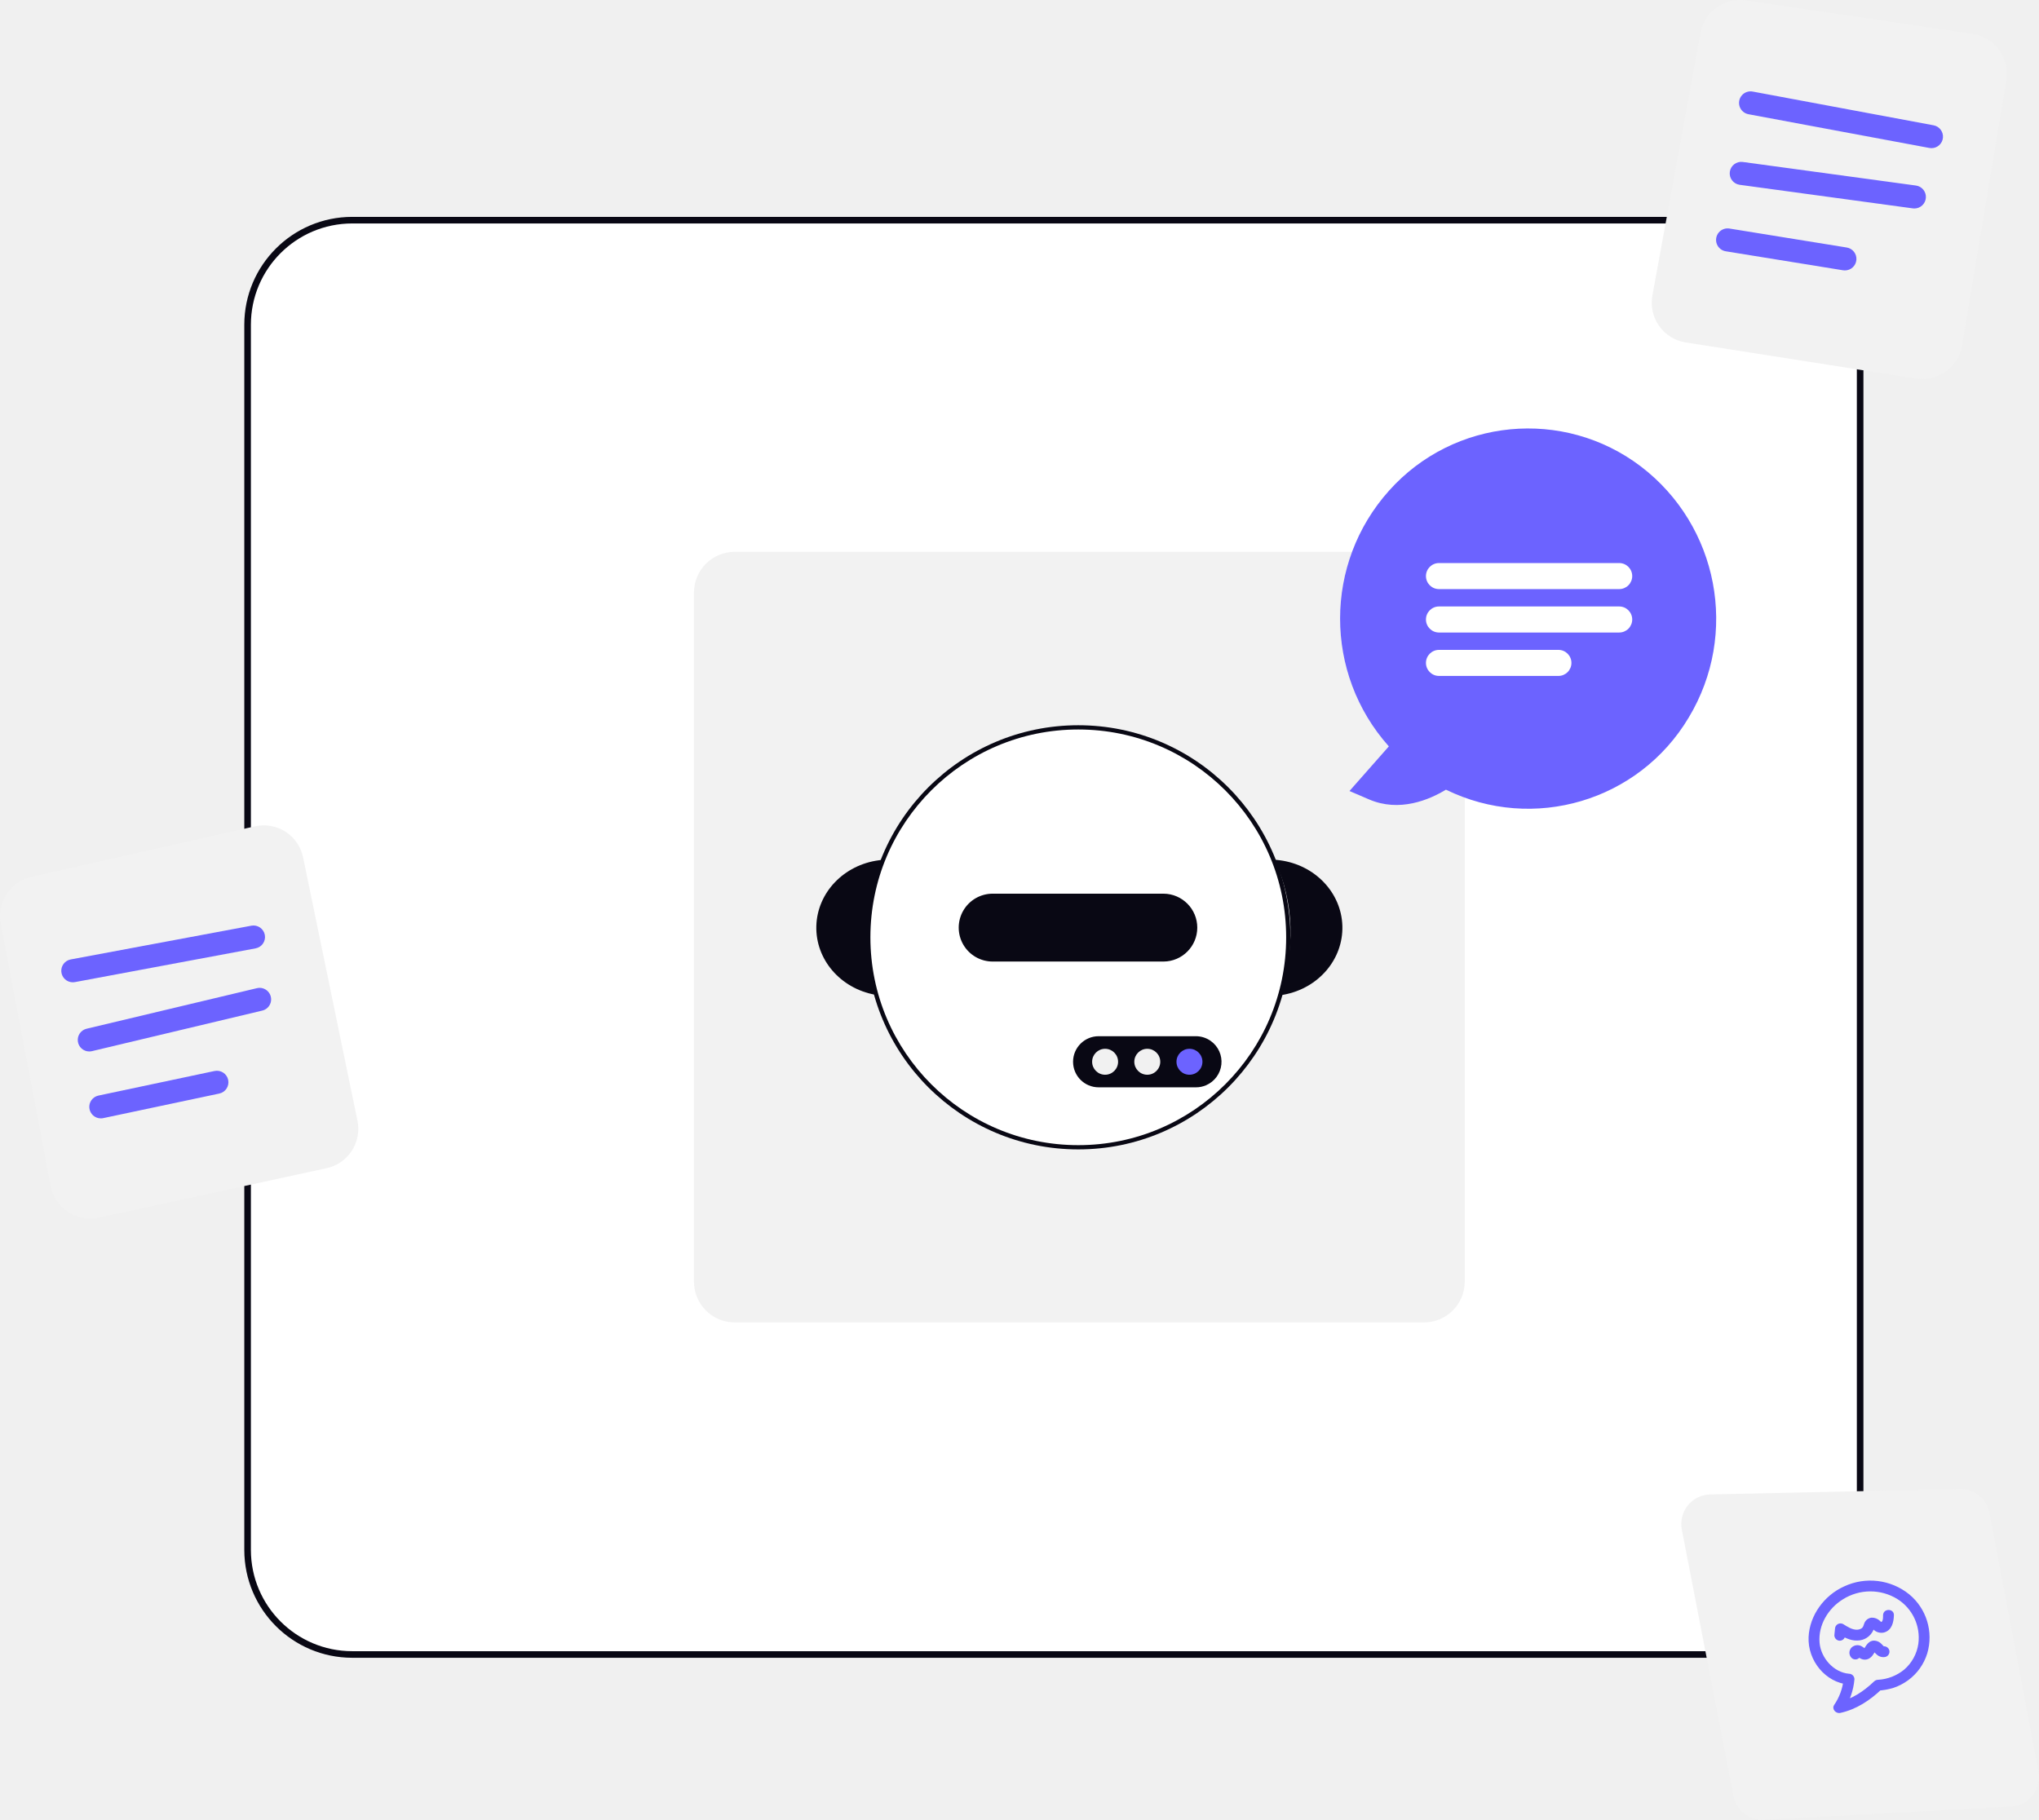
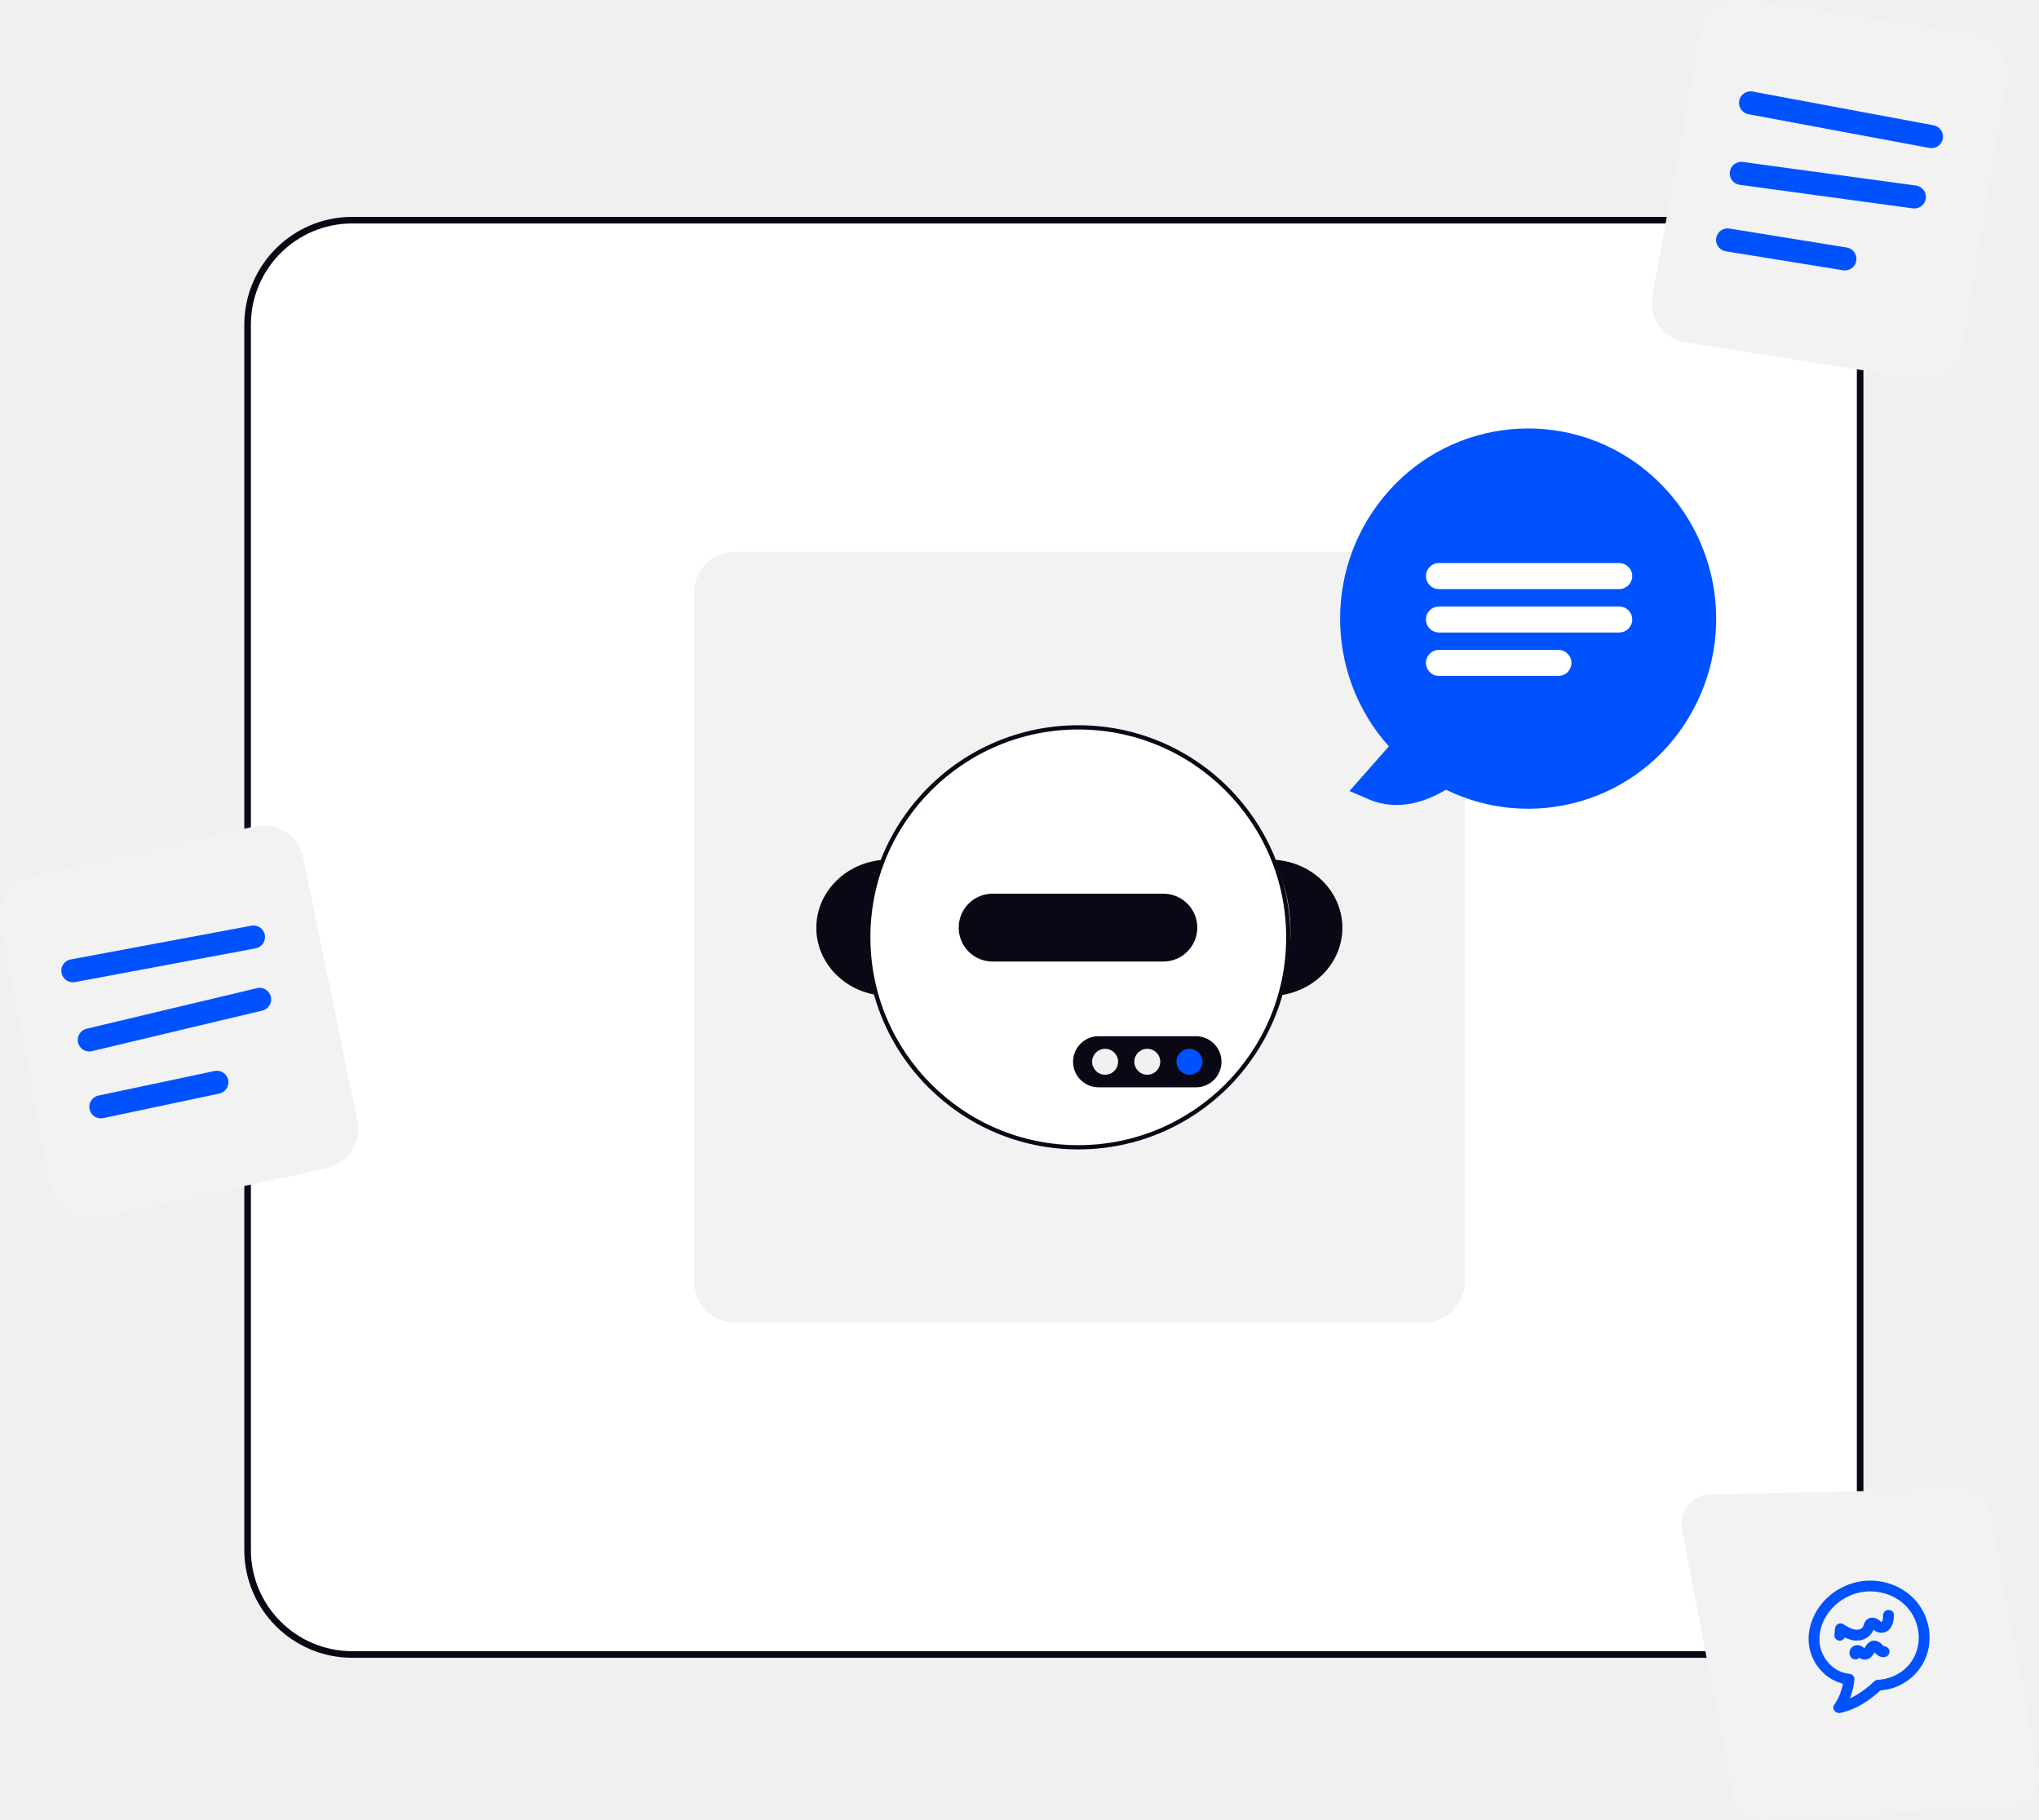
<svg xmlns="http://www.w3.org/2000/svg" width="800.004" height="714.21" viewBox="0 0 800.004 714.21" role="img" artist="Katerina Limpitsouni" source="https://undraw.co/">
  <g transform="translate(-560 -183)">
    <path d="M636.792,734.1H86.15a41.067,41.067,0,0,1-41.019-41.021V212.236A41.067,41.067,0,0,1,86.15,171.217H636.792a41.067,41.067,0,0,1,41.021,41.019V693.082A41.067,41.067,0,0,1,636.792,734.1Z" transform="translate(612.014 98.186)" fill="#fff" />
    <rect width="302.419" height="302.419" rx="16" transform="translate(832.276 399.557)" fill="#f2f2f2" />
    <path d="M636.567,735.17H85.925a42.36,42.36,0,0,1-42.312-42.313V212.011A42.36,42.36,0,0,1,85.925,169.7H636.567a42.36,42.36,0,0,1,42.313,42.312V692.857a42.361,42.361,0,0,1-42.313,42.313ZM85.925,172.285A39.772,39.772,0,0,0,46.2,212.011V692.857a39.773,39.773,0,0,0,39.727,39.729H636.567a39.774,39.774,0,0,0,39.73-39.729V212.011a39.773,39.773,0,0,0-39.728-39.727Z" transform="translate(612.238 98.41)" fill="#090814" />
    <g transform="translate(560 506.899)">
      <path d="M35.521,589.284a15.77,15.77,0,0,1-15.438-12.817L.5,473.547a15.694,15.694,0,0,1,12-18.31l87.719-19.869a15.754,15.754,0,0,1,18.912,12.182l21.341,103.388a15.806,15.806,0,0,1-12.092,18.584L38.9,588.92a15.928,15.928,0,0,1-3.376.365Z" transform="translate(-0.211 -434.978)" fill="#f2f2f2" />
-       <path d="M32.96,503.407a4.524,4.524,0,0,1-.825-8.972l70.916-13.249a4.524,4.524,0,0,1,1.661,8.894L33.8,503.329a4.5,4.5,0,0,1-.836.078Z" transform="translate(-4.392 -441.811)" fill="#6c63ff" />
-       <path d="M40.548,534.809a4.524,4.524,0,0,1-1.044-8.926l66.756-15.9a4.524,4.524,0,1,1,2.1,8.8L41.6,534.684a4.567,4.567,0,0,1-1.051.124Z" transform="translate(-5.516 -446.07)" fill="#6c63ff" />
-       <path d="M45.857,566.724a4.524,4.524,0,0,1-.933-8.95l45.543-9.644a4.523,4.523,0,1,1,1.874,8.85L46.8,566.624a4.56,4.56,0,0,1-.943.1Z" transform="translate(-6.303 -451.723)" fill="#6c63ff" />
+       <path d="M32.96,503.407a4.524,4.524,0,0,1-.825-8.972l70.916-13.249a4.524,4.524,0,0,1,1.661,8.894L33.8,503.329a4.5,4.5,0,0,1-.836.078Z" transform="translate(-4.392 -441.811)" fill="#0052FF" />
+       <path d="M40.548,534.809a4.524,4.524,0,0,1-1.044-8.926l66.756-15.9a4.524,4.524,0,1,1,2.1,8.8L41.6,534.684a4.567,4.567,0,0,1-1.051.124Z" transform="translate(-5.516 -446.07)" fill="#0052FF" />
+       <path d="M45.857,566.724a4.524,4.524,0,0,1-.933-8.95l45.543-9.644a4.523,4.523,0,1,1,1.874,8.85L46.8,566.624a4.56,4.56,0,0,1-.943.1Z" transform="translate(-6.303 -451.723)" fill="#0052FF" />
    </g>
    <path d="M798.03,218.558a15.775,15.775,0,0,1-2.434-.191l-90.452-14.191a15.76,15.76,0,0,1-13.056-18.4l18.87-103.056a15.706,15.706,0,0,1,17.8-12.75l88.979,13.119a15.76,15.76,0,0,1,13.242,18.182L813.577,205.4A15.817,15.817,0,0,1,798.03,218.558Z" transform="translate(516.228 113.208)" fill="#f2f2f2" />
-     <path d="M807.55,134.169a4.481,4.481,0,0,1-.833-.078l-70.922-13.229a4.524,4.524,0,1,1,1.659-8.894L808.374,125.2a4.524,4.524,0,0,1-.825,8.972Z" transform="translate(510.263 106.973)" fill="#6c63ff" />
-     <path d="M800.2,162.651a4.449,4.449,0,0,1-.618-.042l-68-9.26a4.524,4.524,0,0,1,1.222-8.964l68,9.26a4.524,4.524,0,0,1-.6,9.006Z" transform="translate(510.918 102.166)" fill="#6c63ff" />
-     <path d="M771.994,191.5a4.617,4.617,0,0,1-.728-.06L725.31,184a4.524,4.524,0,1,1,1.448-8.931l45.956,7.437A4.524,4.524,0,0,1,772,191.5Z" transform="translate(511.831 97.624)" fill="#6c63ff" />
+     <path d="M807.55,134.169a4.481,4.481,0,0,1-.833-.078l-70.922-13.229a4.524,4.524,0,1,1,1.659-8.894L808.374,125.2a4.524,4.524,0,0,1-.825,8.972Z" transform="translate(510.263 106.973)" fill="#0052FF" />
+     <path d="M800.2,162.651a4.449,4.449,0,0,1-.618-.042l-68-9.26a4.524,4.524,0,0,1,1.222-8.964l68,9.26a4.524,4.524,0,0,1-.6,9.006Z" transform="translate(510.918 102.166)" fill="#0052FF" />
+     <path d="M771.994,191.5a4.617,4.617,0,0,1-.728-.06L725.31,184a4.524,4.524,0,1,1,1.448-8.931l45.956,7.437A4.524,4.524,0,0,1,772,191.5Z" transform="translate(511.831 97.624)" fill="#0052FF" />
    <g transform="translate(1085.785 351.147)">
-       <path d="M892.5,355.374c-6.55,3.974-18.219,8.952-30.144,3.836l-7.709-3.308,15.447-17.517a75.267,75.267,0,0,1,.1-100.383,73.171,73.171,0,0,1,98.794-9.466,75.191,75.191,0,0,1,18.733,98.579A73.318,73.318,0,0,1,892.5,355.374Z" transform="translate(-850.963 -213.622)" fill="#6c63ff" />
+       <path d="M892.5,355.374c-6.55,3.974-18.219,8.952-30.144,3.836l-7.709-3.308,15.447-17.517a75.267,75.267,0,0,1,.1-100.383,73.171,73.171,0,0,1,98.794-9.466,75.191,75.191,0,0,1,18.733,98.579A73.318,73.318,0,0,1,892.5,355.374Z" transform="translate(-850.963 -213.622)" fill="#0052FF" />
      <g transform="translate(33.689 52.818)">
        <path d="M5.111,0H75.818a5.111,5.111,0,1,1,0,10.223H5.111A5.111,5.111,0,0,1,5.111,0Z" transform="translate(0 0)" fill="#fff" />
        <path d="M5.111,0H75.818a5.111,5.111,0,1,1,0,10.223H5.111A5.111,5.111,0,0,1,5.111,0Z" transform="translate(0 17.038)" fill="#fff" />
        <path d="M5.111,0H51.965a5.111,5.111,0,1,1,0,10.223H5.111A5.111,5.111,0,0,1,5.111,0Z" transform="translate(0 34.075)" fill="#fff" />
      </g>
    </g>
    <g transform="translate(-722.805 76.855)">
      <path d="M715.395,371.522c-.688.042-1.375.1-2.054.2-13.8,1.8-24.2,12.709-24.569,25.789s9.385,24.5,23.067,26.985c.679.119,1.357.221,2.044.3A67.315,67.315,0,0,1,715.395,371.522Z" transform="translate(914.324 72.024)" fill="#090814" />
      <circle cx="83.229" cy="83.229" r="83.229" transform="translate(1622.642 390.761)" fill="#090814" />
      <circle cx="81.564" cy="81.564" r="81.564" transform="translate(1624.307 392.426)" fill="#fff" />
      <path d="M688.762,371.522c.688.042,1.375.1,2.054.2,13.8,1.8,24.2,12.709,24.57,25.789S706,422,692.317,424.491c-.678.119-1.357.221-2.044.3A67.315,67.315,0,0,0,688.762,371.522Z" transform="translate(1094.099 72.024)" fill="#090814" />
      <path d="M795.29,379.647H728.326a13.317,13.317,0,1,0,0,26.633H795.29a13.317,13.317,0,0,0,0-26.633Z" transform="translate(944.064 77.216)" fill="#090814" />
      <g transform="translate(1703.823 512.796)">
        <path d="M812.8,480.485a10.1,10.1,0,0,0-5.826-1.874H768.79a10.029,10.029,0,1,0,0,20.059h38.186a9.915,9.915,0,0,0,2.029-.2,11.016,11.016,0,0,0,1.942-.612,10.026,10.026,0,0,0,1.854-17.37Z" transform="translate(-758.761 -478.611)" fill="#090814" />
        <circle cx="5.092" cy="5.092" r="5.092" transform="translate(7.48 4.938)" fill="#f1f1f1" />
        <circle cx="5.092" cy="5.092" r="5.092" transform="translate(24.028 4.938)" fill="#f1f1f1" />
-         <circle cx="5.092" cy="5.092" r="5.092" transform="translate(40.576 4.938)" fill="#6c63ff" />
+         <circle cx="5.092" cy="5.092" r="5.092" transform="translate(40.576 4.938)" fill="#0052FF" />
      </g>
    </g>
    <g transform="translate(1219.648 767.361)">
      <path d="M31.861,129.844a11.633,11.633,0,0,1-11.373-9.378L.213,15.892A11.586,11.586,0,0,1,11.336,2.109L109.311,0A11.509,11.509,0,0,1,120.94,9.423l19.216,101.414A11.586,11.586,0,0,1,129.4,124.56l-96.914,5.266c-.21.011-.419.018-.626.018Z" transform="translate(-0.002 0.005)" fill="#f2f2f2" />
      <g transform="matrix(0.966, -0.259, 0.259, 0.966, 45.045, 42.921)">
-         <path d="M21.136,39.382c-4.969,2.73-10.307,4.528-16.034,4.25l1.506,3.636a26.105,26.105,0,0,0,7.3-10.715,2.168,2.168,0,0,0-1.487-2.62C6.683,31.879,3.342,25.02,4.4,19.161,5.623,12.377,11.179,7.018,17.671,5.1a20.2,20.2,0,0,1,20.591,5.37,17.9,17.9,0,0,1,3.452,19.153,16.449,16.449,0,0,1-7.98,8.344,17.791,17.791,0,0,1-10.958,1.2,2.194,2.194,0,0,0-2.62,1.487,2.147,2.147,0,0,0,1.487,2.62,26.835,26.835,0,0,0,5.928.536,21.077,21.077,0,0,0,6.58-1.409,20.558,20.558,0,0,0,9.977-8.25A21.968,21.968,0,0,0,43.3,9.963,24.268,24.268,0,0,0,19.356.349C10.988,1.728,3.387,7.752.81,15.935-1.944,24.674,2.516,34.9,11.291,38.041L9.8,35.421A21.7,21.7,0,0,1,3.6,44.256c-1.45,1.3-.231,3.551,1.506,3.636,6.456.313,12.586-1.757,18.184-4.832,2.4-1.32.256-5-2.15-3.678Z" transform="translate(0 0)" fill="#6c63ff" />
-         <path d="M4.209,5.3l.9-2.4-3.56.94C3.395,5.781,5.487,7.86,8.2,8.486A6.88,6.88,0,0,0,15.36,6.23c.124-.166.717-1.037.723-1.033l-.908.226q-.428-.284-.008.082A5.7,5.7,0,0,0,15.506,6a4.467,4.467,0,0,0,3.657,2.164c3.2,0,4.737-2.87,5.536-5.534.789-2.631-3.321-3.756-4.107-1.132-.213.71-.426,1.877-1.11,2.31-.392.248-.346-.042-.621-.427a4.656,4.656,0,0,0-2.82-2.1A3.446,3.446,0,0,0,12.571,2.8c-.455.611-.683,1.2-1.383,1.485a3.431,3.431,0,0,1-1.722.125C7.437,4.048,5.9,2.237,4.56.822A2.155,2.155,0,0,0,1,1.762l-.9,2.4a2.148,2.148,0,0,0,1.487,2.62A2.176,2.176,0,0,0,4.209,5.3h0Z" transform="translate(10.664 13.688)" fill="#6c63ff" />
-         <path d="M4.1,2.234a1.419,1.419,0,0,1-.433,1.861,1.24,1.24,0,0,1-1.172.017c.385.2-.19-.267.1.077q.121.124.231.258-.2-.272-.073-.1c.2.079.408.54.577.741a4.139,4.139,0,0,0,.322.346,3.9,3.9,0,0,0,1.582.944c1.658.449,3.033-.374,4.18-1.491.184-.18.365-.363.556-.536q.064-.059.13-.116.255-.212-.167.122a2.784,2.784,0,0,1,.272-.176c.282-.24-.462.146-.13.055q.327-.075-.267.026.333,0-.252-.053l.142.036a.826.826,0,0,1-.448-.27,1.518,1.518,0,0,1,.157.15q.157.172-.1-.144c.221.138.41.7.526.93a5.782,5.782,0,0,0,.479.785,3.854,3.854,0,0,0,3.047,1.751,2.146,2.146,0,0,0,2.13-2.13,2.175,2.175,0,0,0-2.13-2.13.964.964,0,0,1,.526.166q-.291-.175.077.091a2.3,2.3,0,0,1-.209-.212q.258.35.057.062c-.2-.355-.38-.721-.582-1.074A4.2,4.2,0,0,0,10.686.1C8.821-.37,7.47.869,6.229,2.041a3.615,3.615,0,0,0-.347.31q.428-.321.164-.132-.089.061-.182.113c-.266.223.481-.148.13-.053q-.327.076.267-.025-.333,0,.251.055-.341-.1.085.056-.29-.189.065.059c-.086,0-.379-.4-.422-.469Q6.5,2.3,6.278,2L5.945,1.57a4.651,4.651,0,0,0-.463-.512A3.353,3.353,0,0,0,1.515.417,2.869,2.869,0,0,0,.42,4.384a2.174,2.174,0,0,0,2.914.764A2.156,2.156,0,0,0,4.1,2.234h0Z" transform="translate(14.565 23.809)" fill="#6c63ff" />
+         <path d="M21.136,39.382c-4.969,2.73-10.307,4.528-16.034,4.25l1.506,3.636a26.105,26.105,0,0,0,7.3-10.715,2.168,2.168,0,0,0-1.487-2.62C6.683,31.879,3.342,25.02,4.4,19.161,5.623,12.377,11.179,7.018,17.671,5.1a20.2,20.2,0,0,1,20.591,5.37,17.9,17.9,0,0,1,3.452,19.153,16.449,16.449,0,0,1-7.98,8.344,17.791,17.791,0,0,1-10.958,1.2,2.194,2.194,0,0,0-2.62,1.487,2.147,2.147,0,0,0,1.487,2.62,26.835,26.835,0,0,0,5.928.536,21.077,21.077,0,0,0,6.58-1.409,20.558,20.558,0,0,0,9.977-8.25A21.968,21.968,0,0,0,43.3,9.963,24.268,24.268,0,0,0,19.356.349C10.988,1.728,3.387,7.752.81,15.935-1.944,24.674,2.516,34.9,11.291,38.041L9.8,35.421A21.7,21.7,0,0,1,3.6,44.256c-1.45,1.3-.231,3.551,1.506,3.636,6.456.313,12.586-1.757,18.184-4.832,2.4-1.32.256-5-2.15-3.678Z" transform="translate(0 0)" fill="#0052FF" />
+         <path d="M4.209,5.3l.9-2.4-3.56.94C3.395,5.781,5.487,7.86,8.2,8.486A6.88,6.88,0,0,0,15.36,6.23c.124-.166.717-1.037.723-1.033l-.908.226q-.428-.284-.008.082A5.7,5.7,0,0,0,15.506,6a4.467,4.467,0,0,0,3.657,2.164c3.2,0,4.737-2.87,5.536-5.534.789-2.631-3.321-3.756-4.107-1.132-.213.71-.426,1.877-1.11,2.31-.392.248-.346-.042-.621-.427a4.656,4.656,0,0,0-2.82-2.1A3.446,3.446,0,0,0,12.571,2.8c-.455.611-.683,1.2-1.383,1.485a3.431,3.431,0,0,1-1.722.125C7.437,4.048,5.9,2.237,4.56.822A2.155,2.155,0,0,0,1,1.762l-.9,2.4a2.148,2.148,0,0,0,1.487,2.62A2.176,2.176,0,0,0,4.209,5.3h0Z" transform="translate(10.664 13.688)" fill="#0052FF" />
+         <path d="M4.1,2.234a1.419,1.419,0,0,1-.433,1.861,1.24,1.24,0,0,1-1.172.017c.385.2-.19-.267.1.077q.121.124.231.258-.2-.272-.073-.1c.2.079.408.54.577.741a4.139,4.139,0,0,0,.322.346,3.9,3.9,0,0,0,1.582.944c1.658.449,3.033-.374,4.18-1.491.184-.18.365-.363.556-.536q.064-.059.13-.116.255-.212-.167.122a2.784,2.784,0,0,1,.272-.176c.282-.24-.462.146-.13.055q.327-.075-.267.026.333,0-.252-.053l.142.036a.826.826,0,0,1-.448-.27,1.518,1.518,0,0,1,.157.15q.157.172-.1-.144c.221.138.41.7.526.93a5.782,5.782,0,0,0,.479.785,3.854,3.854,0,0,0,3.047,1.751,2.146,2.146,0,0,0,2.13-2.13,2.175,2.175,0,0,0-2.13-2.13.964.964,0,0,1,.526.166q-.291-.175.077.091a2.3,2.3,0,0,1-.209-.212q.258.35.057.062c-.2-.355-.38-.721-.582-1.074A4.2,4.2,0,0,0,10.686.1C8.821-.37,7.47.869,6.229,2.041a3.615,3.615,0,0,0-.347.31q.428-.321.164-.132-.089.061-.182.113c-.266.223.481-.148.13-.053q-.327.076.267-.025-.333,0,.251.055-.341-.1.085.056-.29-.189.065.059c-.086,0-.379-.4-.422-.469Q6.5,2.3,6.278,2L5.945,1.57a4.651,4.651,0,0,0-.463-.512A3.353,3.353,0,0,0,1.515.417,2.869,2.869,0,0,0,.42,4.384a2.174,2.174,0,0,0,2.914.764A2.156,2.156,0,0,0,4.1,2.234h0Z" transform="translate(14.565 23.809)" fill="#0052FF" />
      </g>
    </g>
  </g>
</svg>
